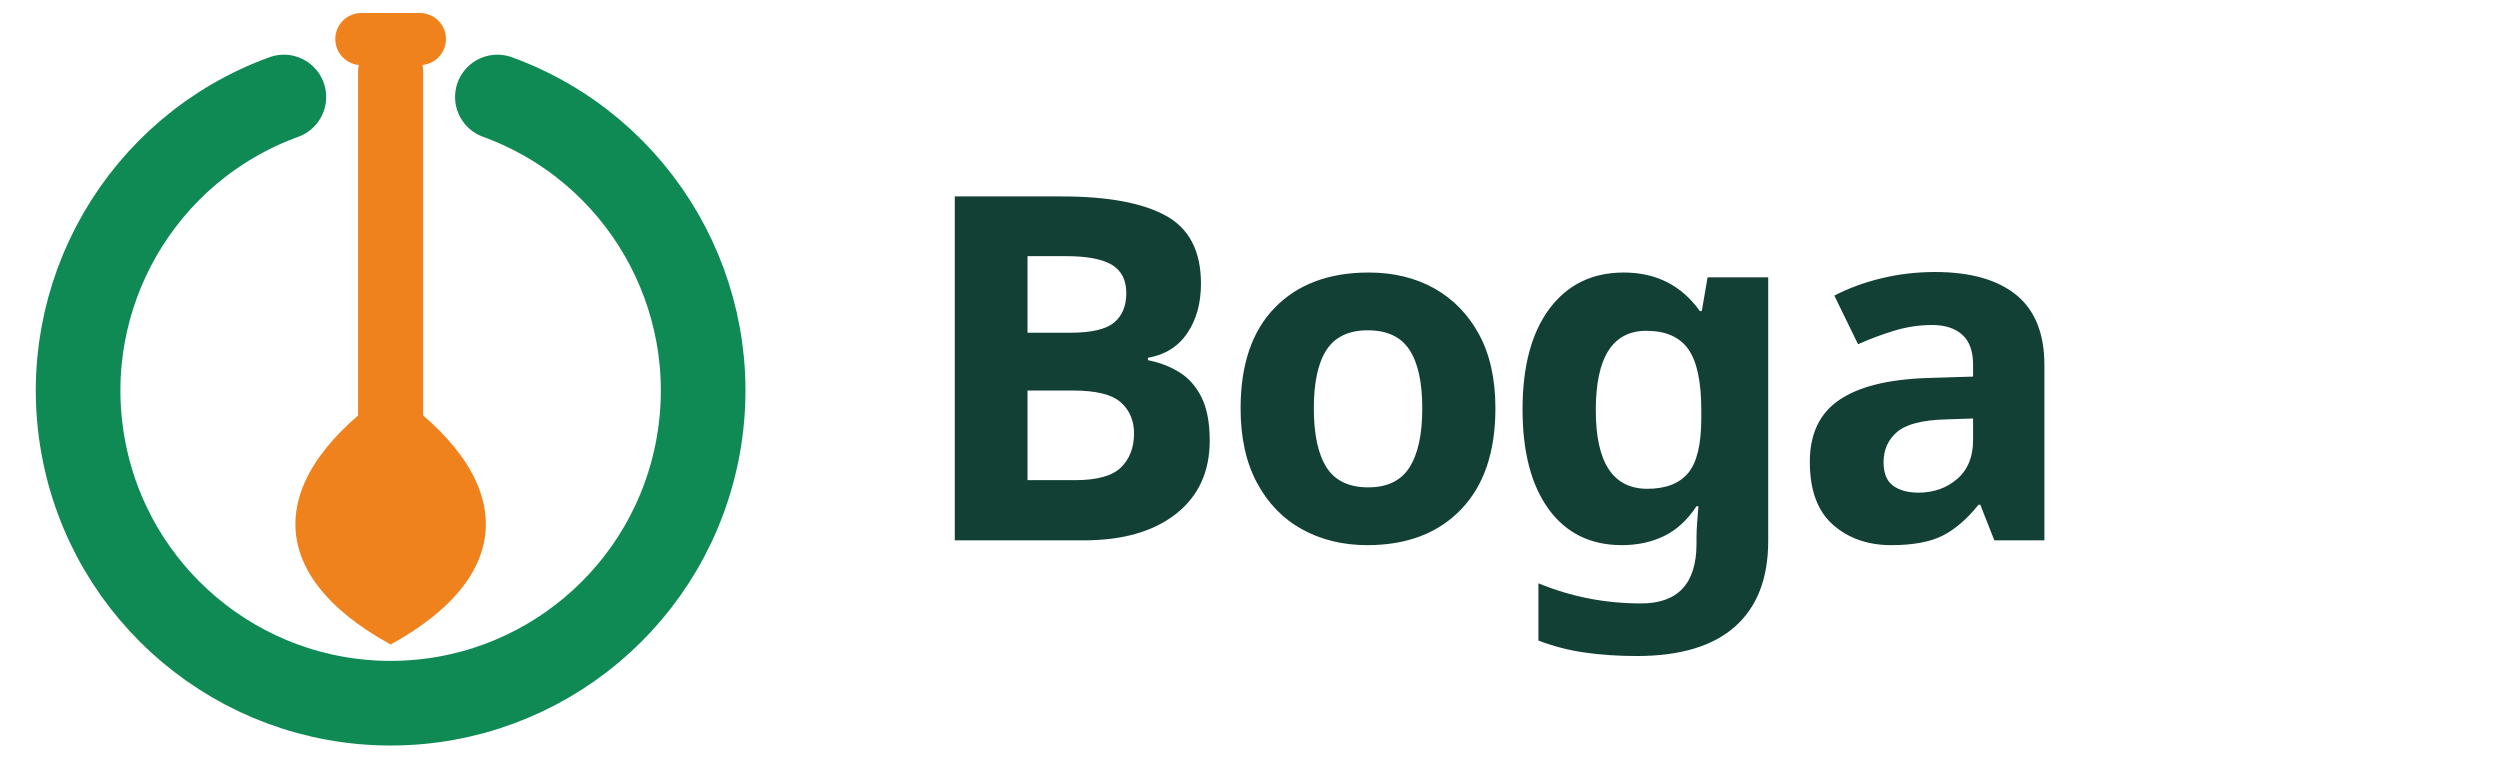
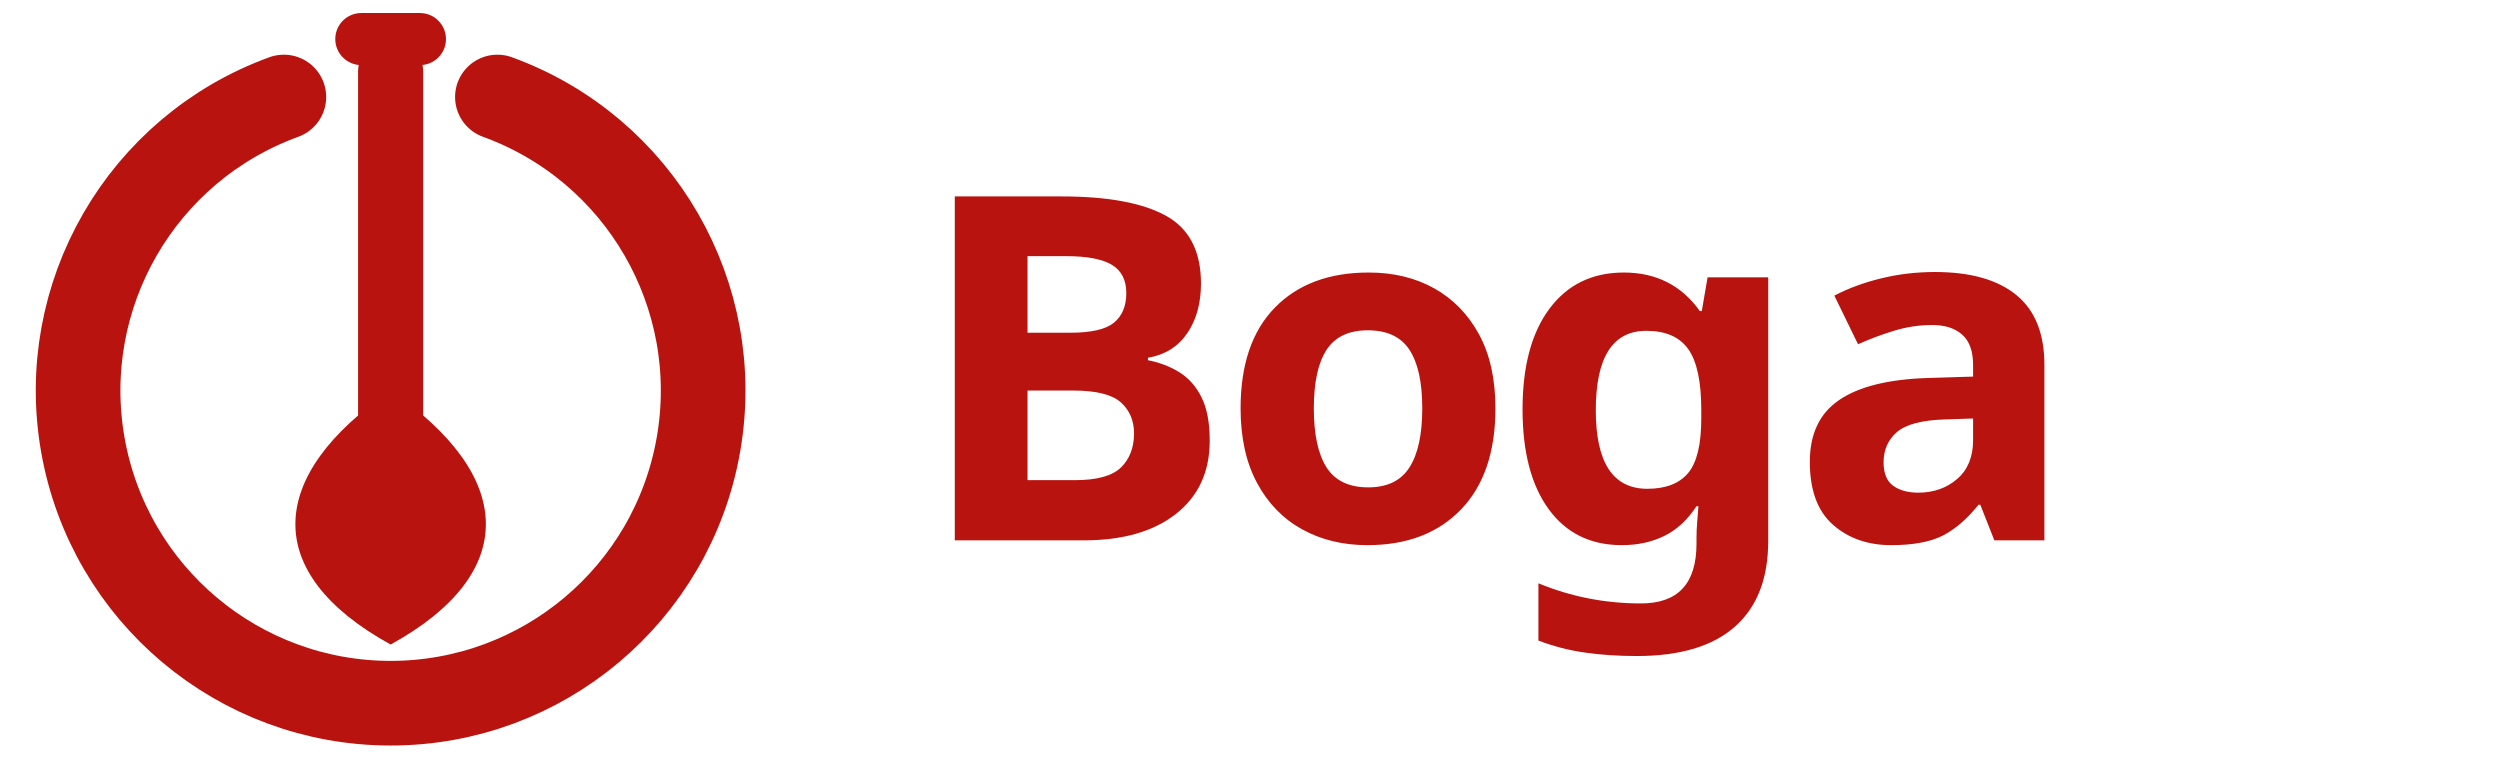
<svg xmlns="http://www.w3.org/2000/svg" width="384" height="120" viewBox="0 0 384 120" fill="none" role="img" aria-label="Boga">
  <g>
-     <path d="M76.4 14.9A48 48 0 1 1 43.6 14.9" stroke="#0F8A55" stroke-width="13" stroke-linecap="round" />
-     <path d="M60 60C79 73 80 88 60 99 40 88 41 73 60 60Z" fill="#F0821E" />
-     <rect x="55" y="6" width="10" height="78" rx="5" fill="#F0821E" />
-     <rect x="51.5" y="2" width="17" height="8" rx="4" fill="#F0821E" />
+     <path d="M76.4 14.9A48 48 0 1 1 43.6 14.9" stroke="#B8130E" stroke-width="13" stroke-linecap="round" />
+     <path d="M60 60C79 73 80 88 60 99 40 88 41 73 60 60Z" fill="#B8130E" />
+     <rect x="55" y="6" width="10" height="78" rx="5" fill="#B8130E" />
+     <rect x="51.5" y="2" width="17" height="8" rx="4" fill="#B8130E" />
  </g>
-   <text x="140" y="83" font-family="'Plus Jakarta Sans','Poppins','Segoe UI',system-ui,sans-serif" font-size="74" font-weight="800" letter-spacing="-2.5" fill="#134034">Boga</text>
+   <text x="140" y="83" font-family="'Plus Jakarta Sans','Poppins','Segoe UI',system-ui,sans-serif" font-size="74" font-weight="800" letter-spacing="-2.5" fill="#B8130E">Boga</text>
</svg>
